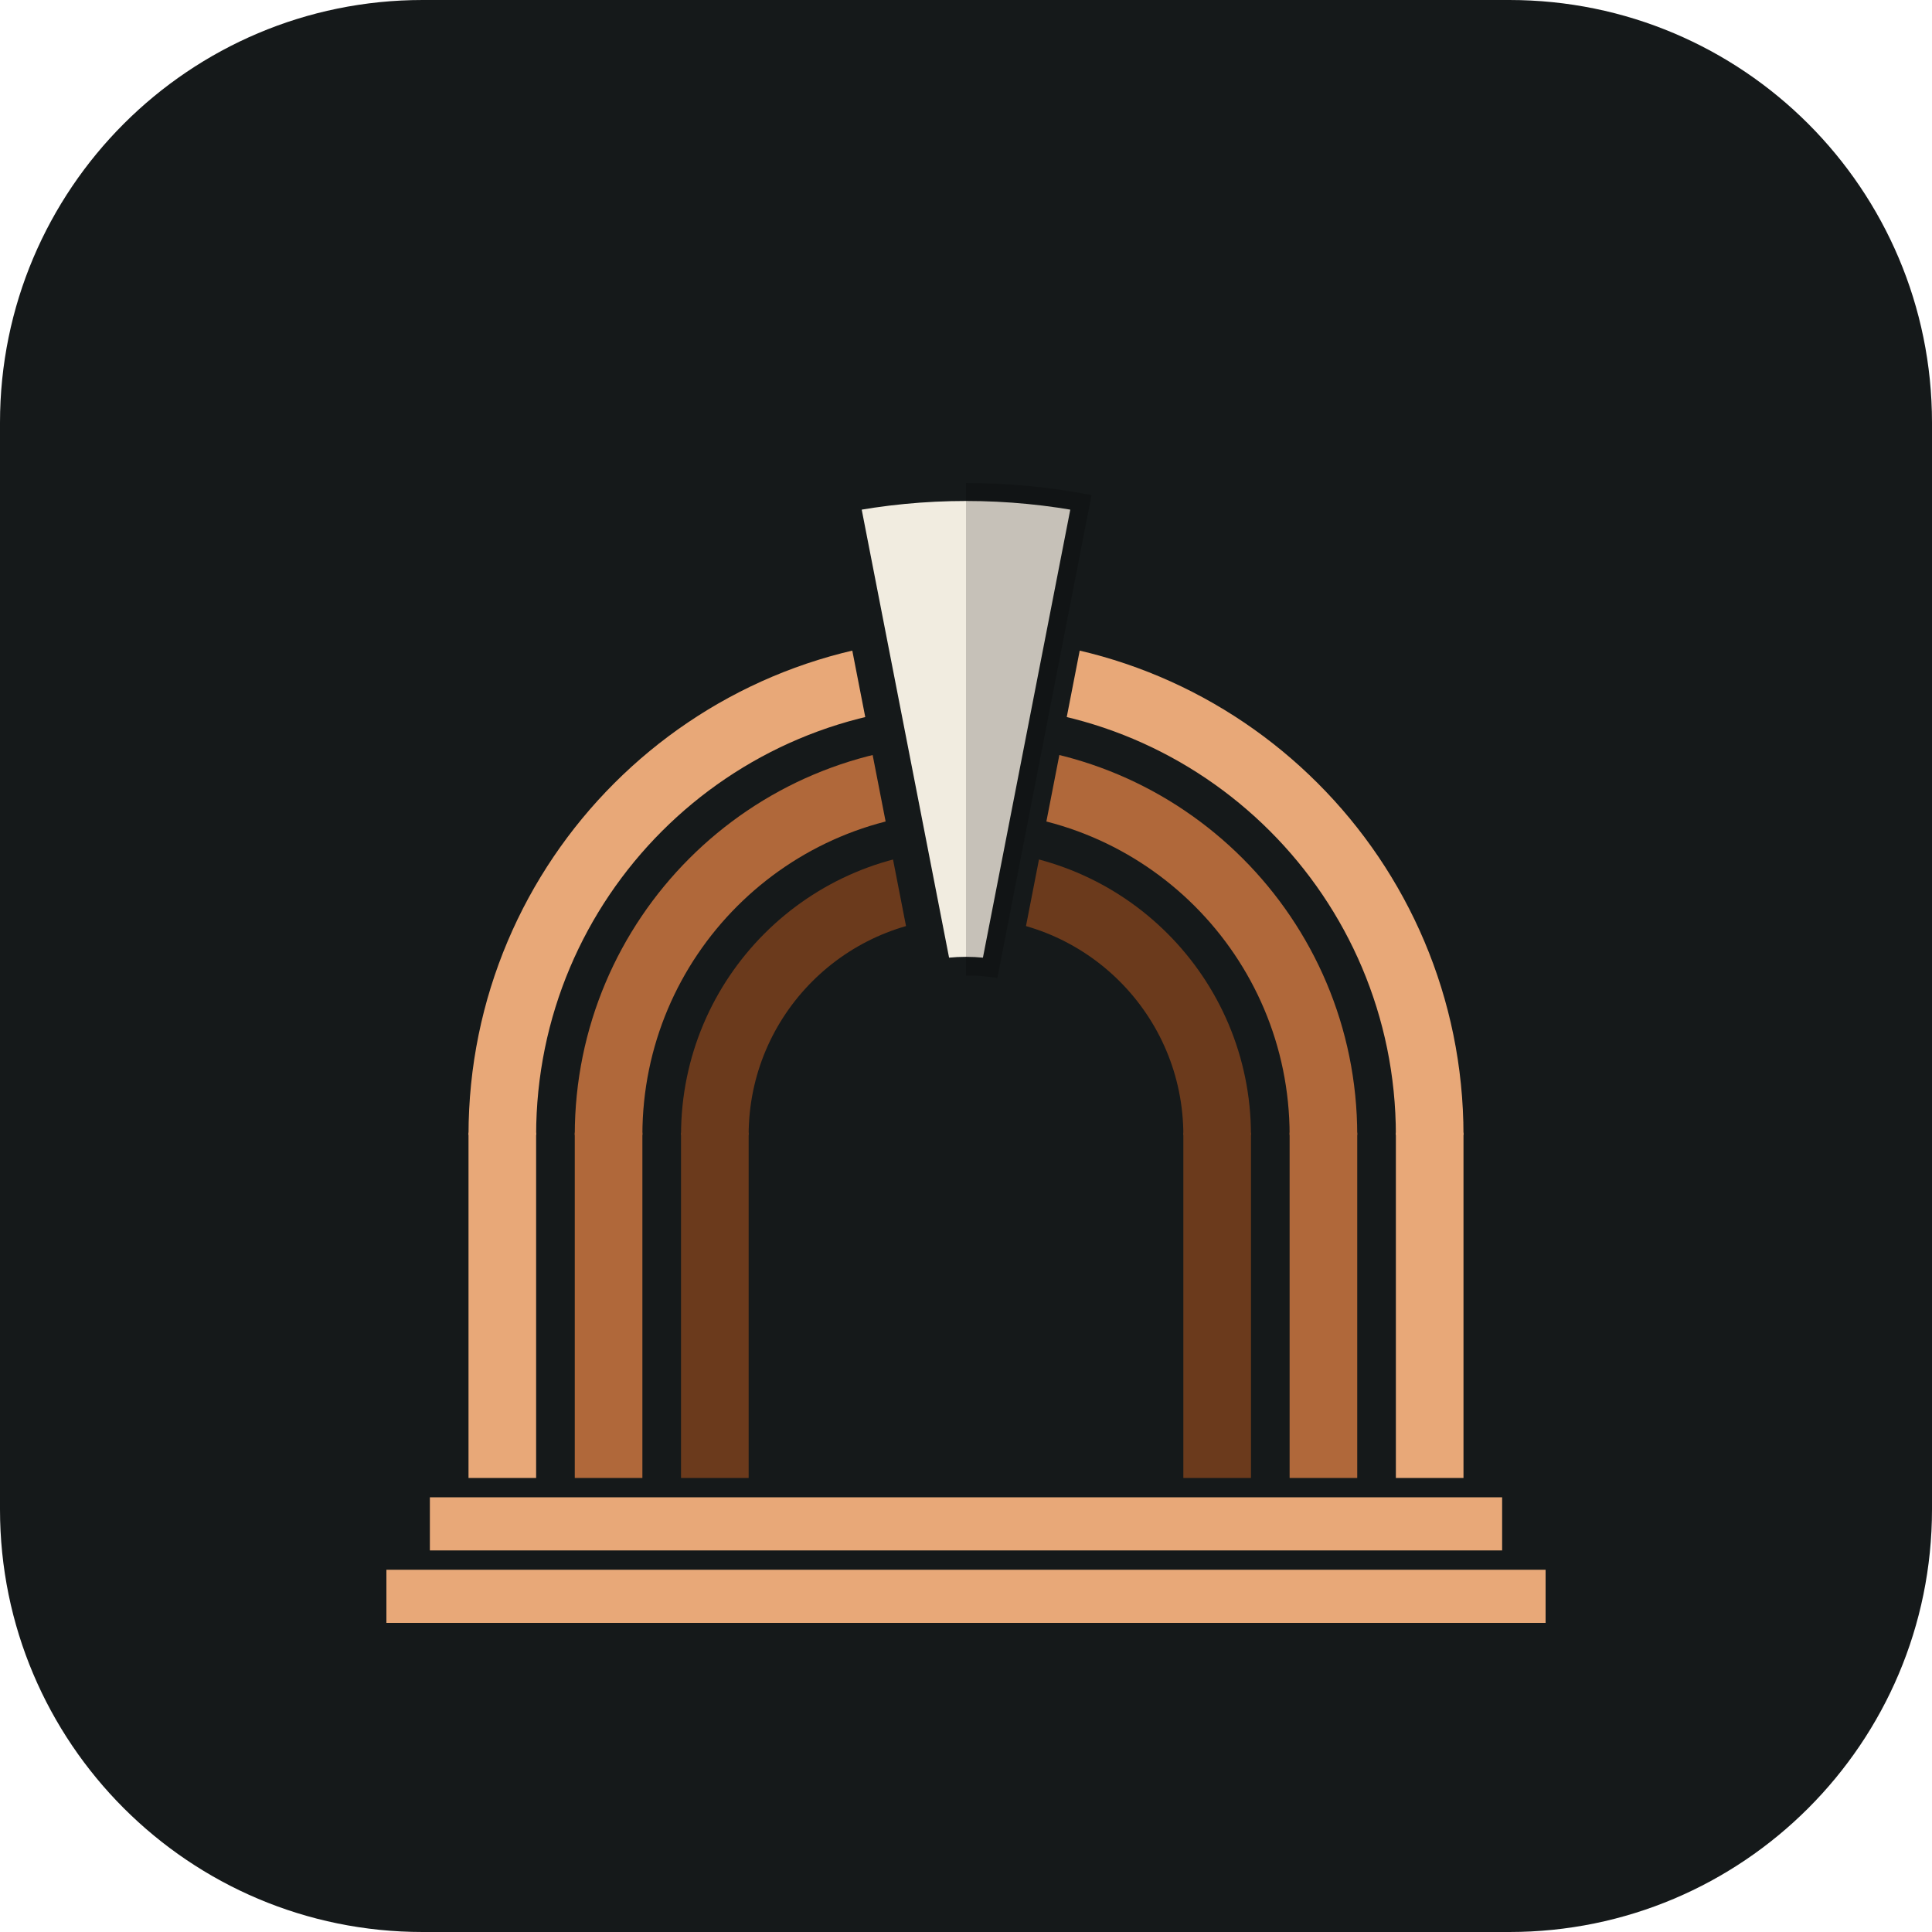
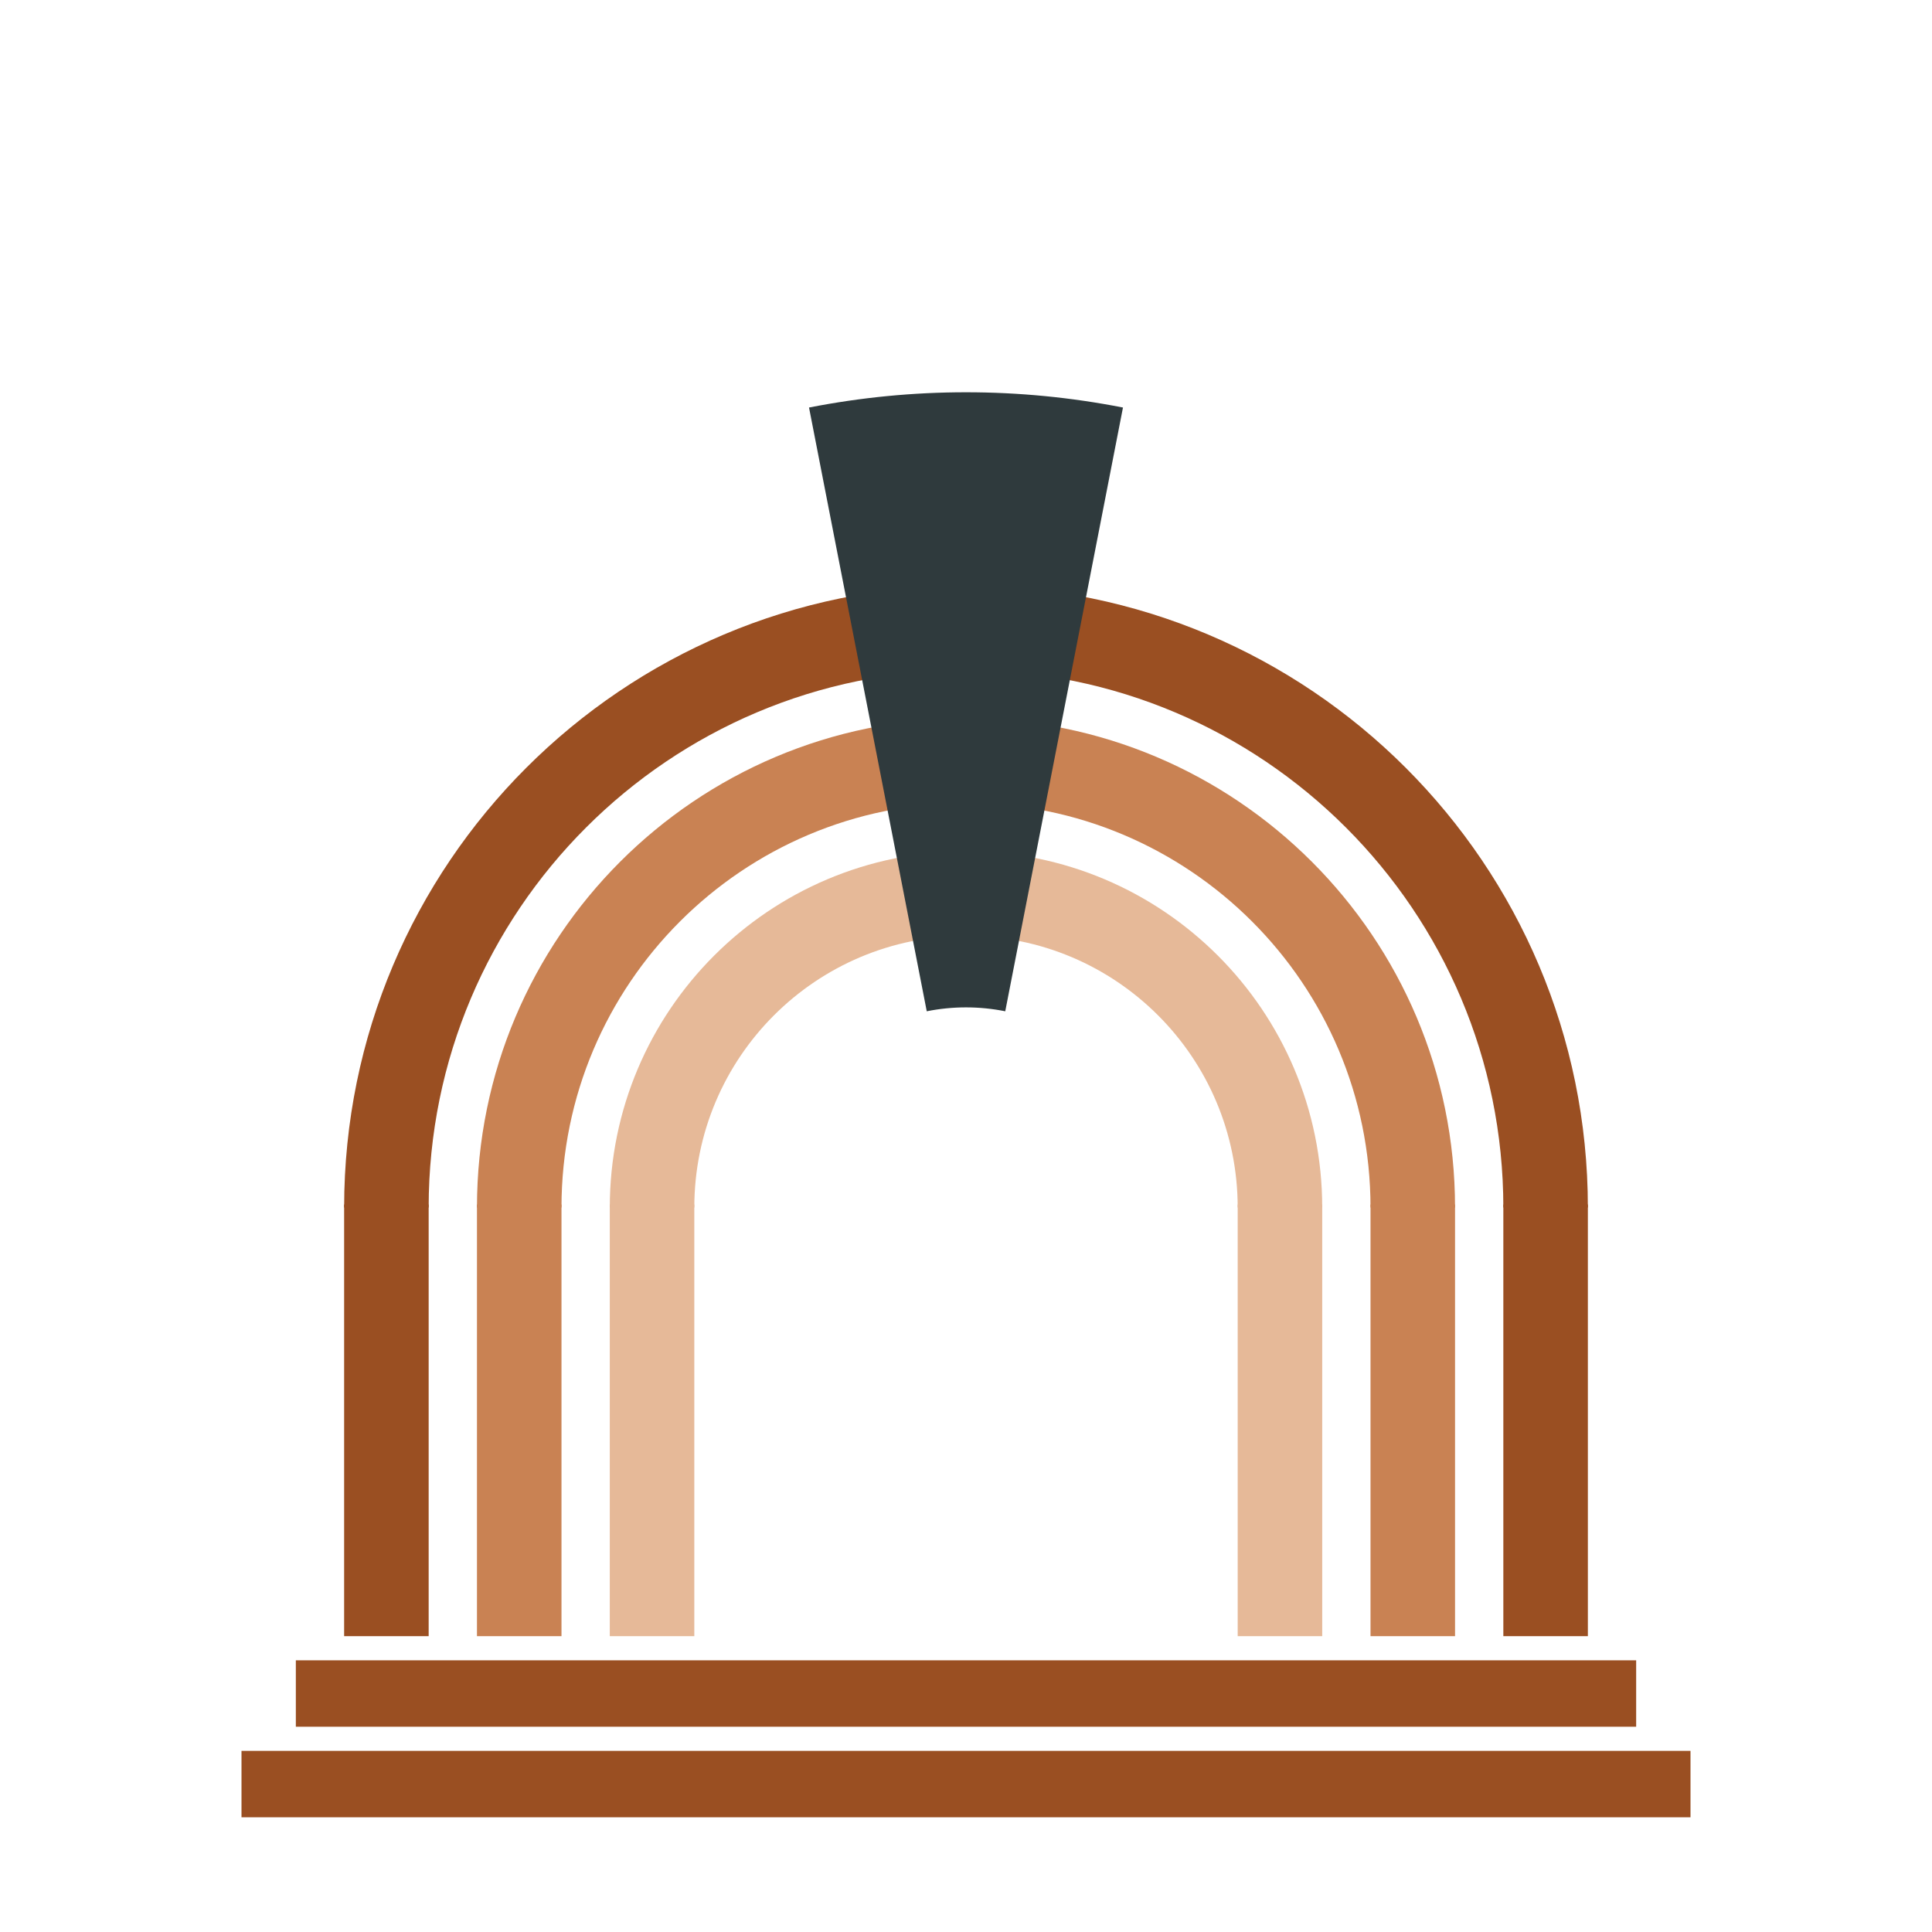
<svg xmlns="http://www.w3.org/2000/svg" width="64" height="64" viewBox="0 0 64 64" role="img" aria-label="Keystone">
-   <rect width="64" height="64" rx="14" fill="#15191a" />
-   <g transform="translate(6.4 5.6) scale(0.8)">
-     <path d="M20.2 40A11.8 11.8 0 0 1 43.8 40L41 40A9 9 0 0 0 23 40Z" fill="#6b3a1c" />
-     <rect x="20.2" y="39.9" width="2.8" height="14.3" fill="#6b3a1c" />
-     <rect x="41" y="39.9" width="2.8" height="14.3" fill="#6b3a1c" />
-     <path d="M15.8 40A16.2 16.2 0 0 1 48.2 40L45.4 40A13.4 13.4 0 0 0 18.6 40Z" fill="#b0683a" />
-     <rect x="15.8" y="39.9" width="2.8" height="14.3" fill="#b0683a" />
-     <rect x="45.4" y="39.9" width="2.8" height="14.3" fill="#b0683a" />
-     <path d="M11.4 40A20.6 20.6 0 0 1 52.6 40L49.8 40A17.8 17.8 0 0 0 14.2 40Z" fill="#e8a878" />
-     <rect x="11.4" y="39.9" width="2.8" height="14.3" fill="#e8a878" />
-     <rect x="49.8" y="39.9" width="2.8" height="14.3" fill="#e8a878" />
-     <rect x="9.8" y="55" width="44.4" height="2.2" fill="#e8a878" />
-     <rect x="8" y="58" width="48" height="2.2" fill="#e8a878" />
-     <path d="M26.8 13.5A27 27 0 0 1 37.2 13.5L33.3 33.5A6.6 6.6 0 0 0 30.7 33.5Z" fill="#f1ece0" stroke="#15191a" stroke-width="1.5" stroke-linejoin="round" />
-     <path d="M32 13A27 27 0 0 1 37.2 13.5L33.3 33.5A6.6 6.6 0 0 0 32 33.4Z" fill="#000000" opacity="0.18" />
-   </g>
+   <style>.a{fill:#e6b998}.b{fill:#c98253}.c{fill:#9a4f22}.k{fill:#2f3a3d}@media (prefers-color-scheme: dark){.a{fill:#6b3a1c}.b{fill:#b0683a}.c{fill:#e8a878}.k{fill:#f1ece0}}</style>
+   <path class="a" d="M20.2 40A11.8 11.8 0 0 1 43.8 40L41 40A9 9 0 0 0 23 40Z" />
+   <rect class="a" x="20.2" y="39.9" width="2.8" height="14.3" />
+   <rect class="a" x="41" y="39.9" width="2.8" height="14.3" />
+   <path class="b" d="M15.8 40A16.2 16.2 0 0 1 48.2 40L45.4 40A13.4 13.4 0 0 0 18.6 40Z" />
+   <rect class="b" x="15.8" y="39.9" width="2.8" height="14.3" />
+   <rect class="b" x="45.4" y="39.9" width="2.8" height="14.3" />
+   <path class="c" d="M11.4 40A20.6 20.6 0 0 1 52.6 40L49.8 40A17.8 17.8 0 0 0 14.2 40Z" />
+   <rect class="c" x="11.4" y="39.9" width="2.8" height="14.3" />
+   <rect class="c" x="49.8" y="39.9" width="2.8" height="14.3" />
+   <rect class="c" x="9.8" y="55" width="44.4" height="2.2" />
+   <rect class="c" x="8" y="58" width="48" height="2.2" />
+   <path class="k" d="M26.8 13.5A27 27 0 0 1 37.2 13.5L33.3 33.5A6.6 6.6 0 0 0 30.7 33.5Z" />
</svg>
